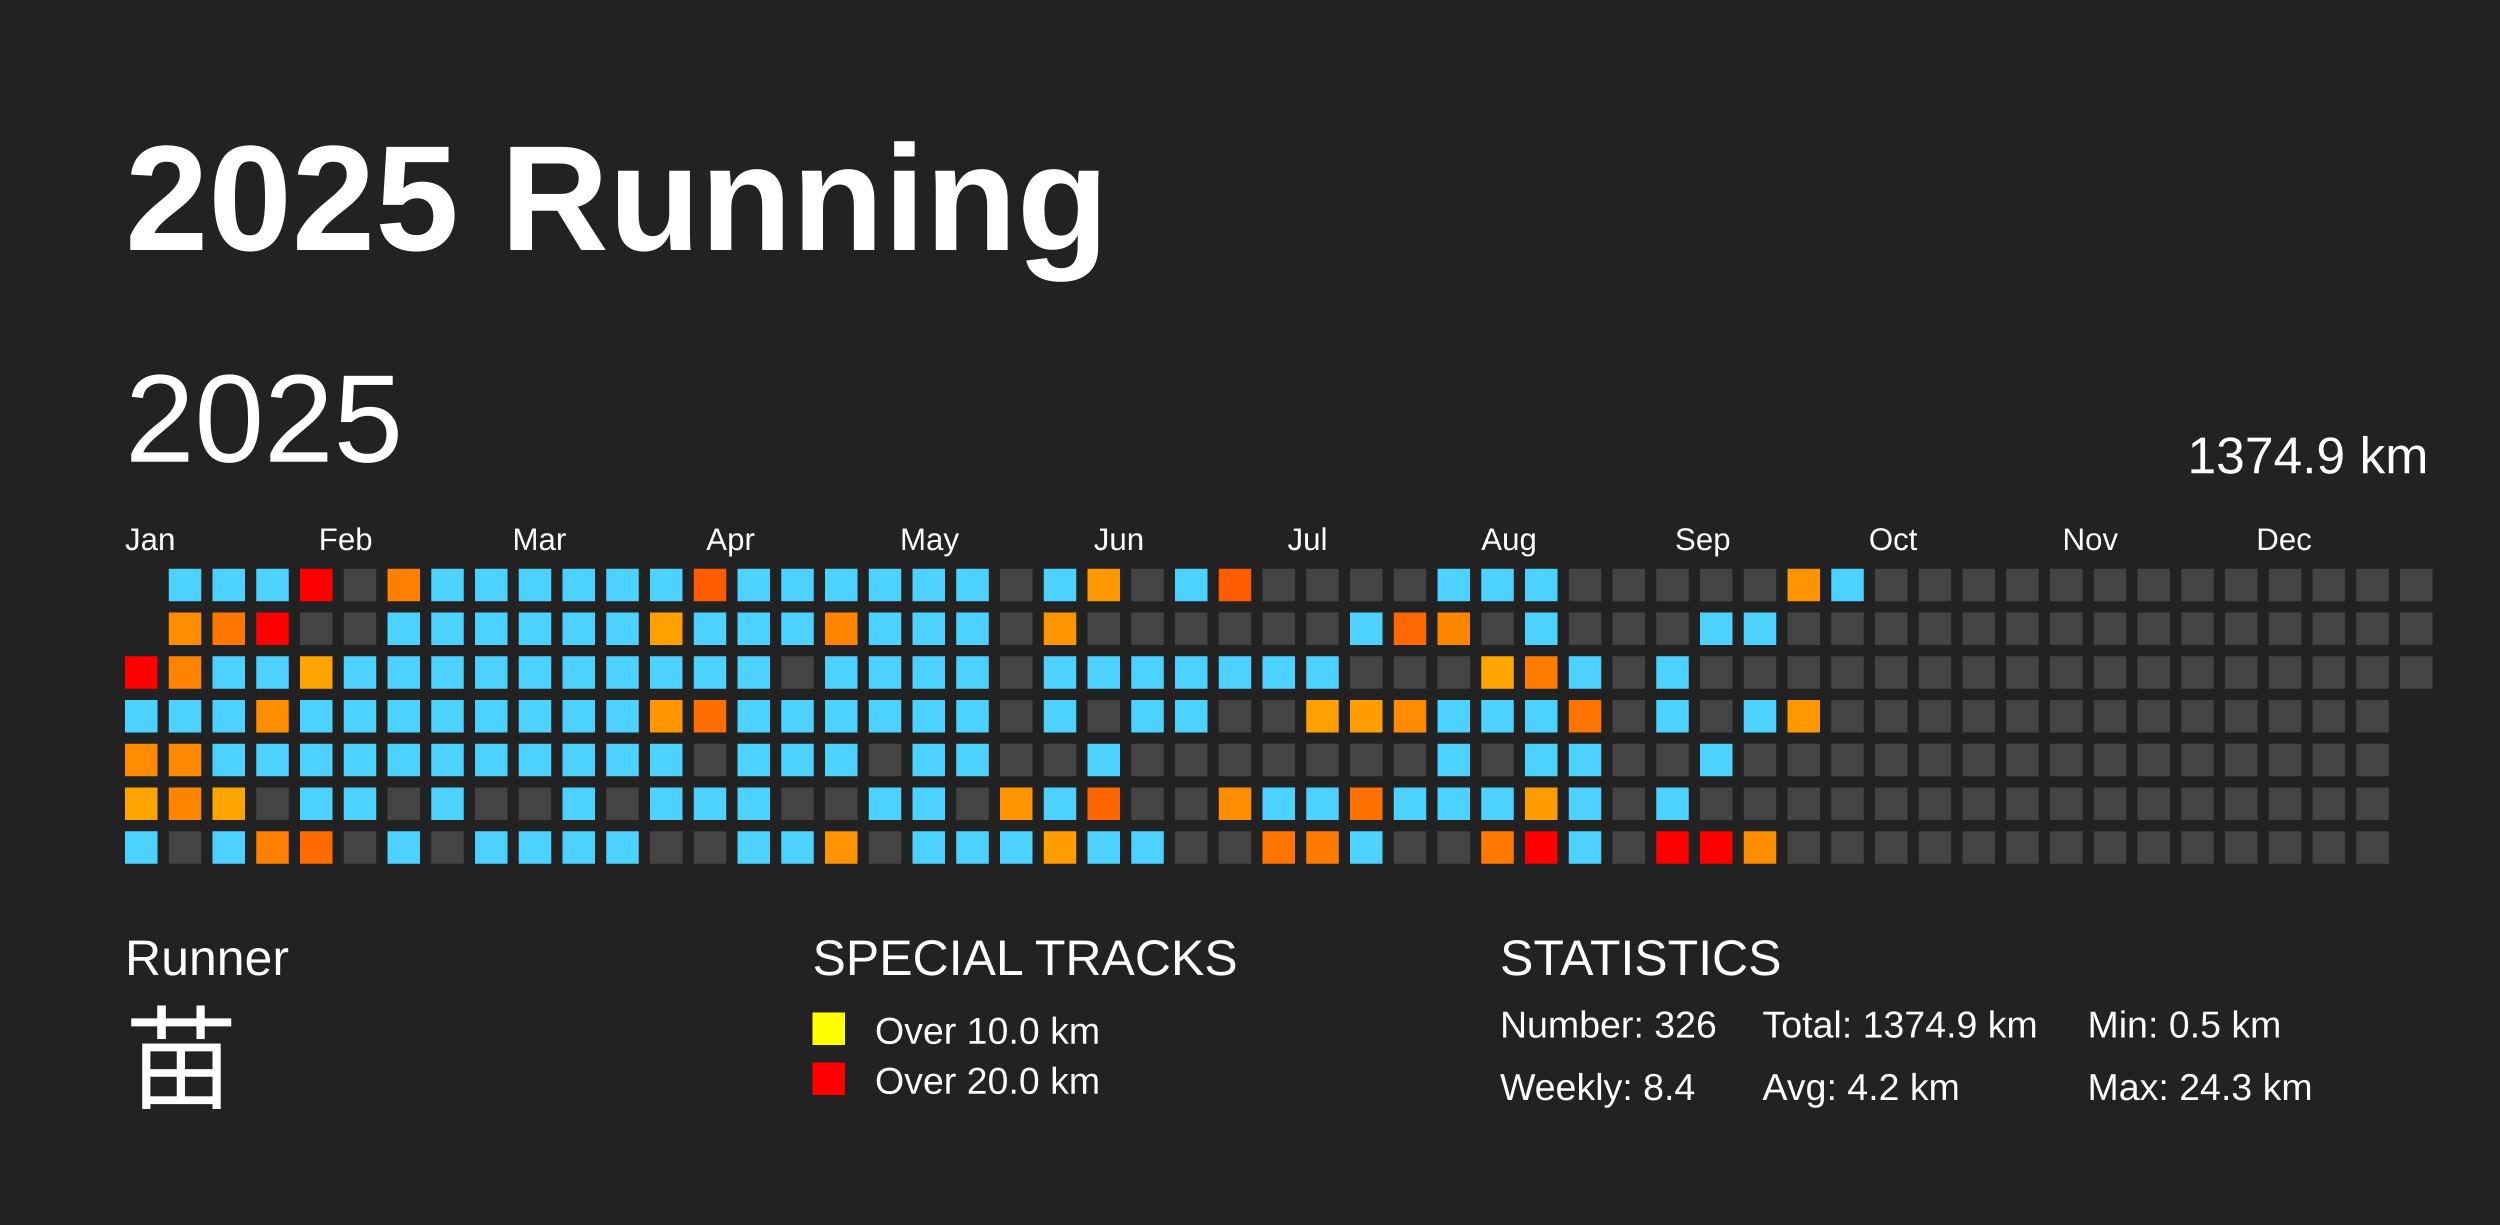
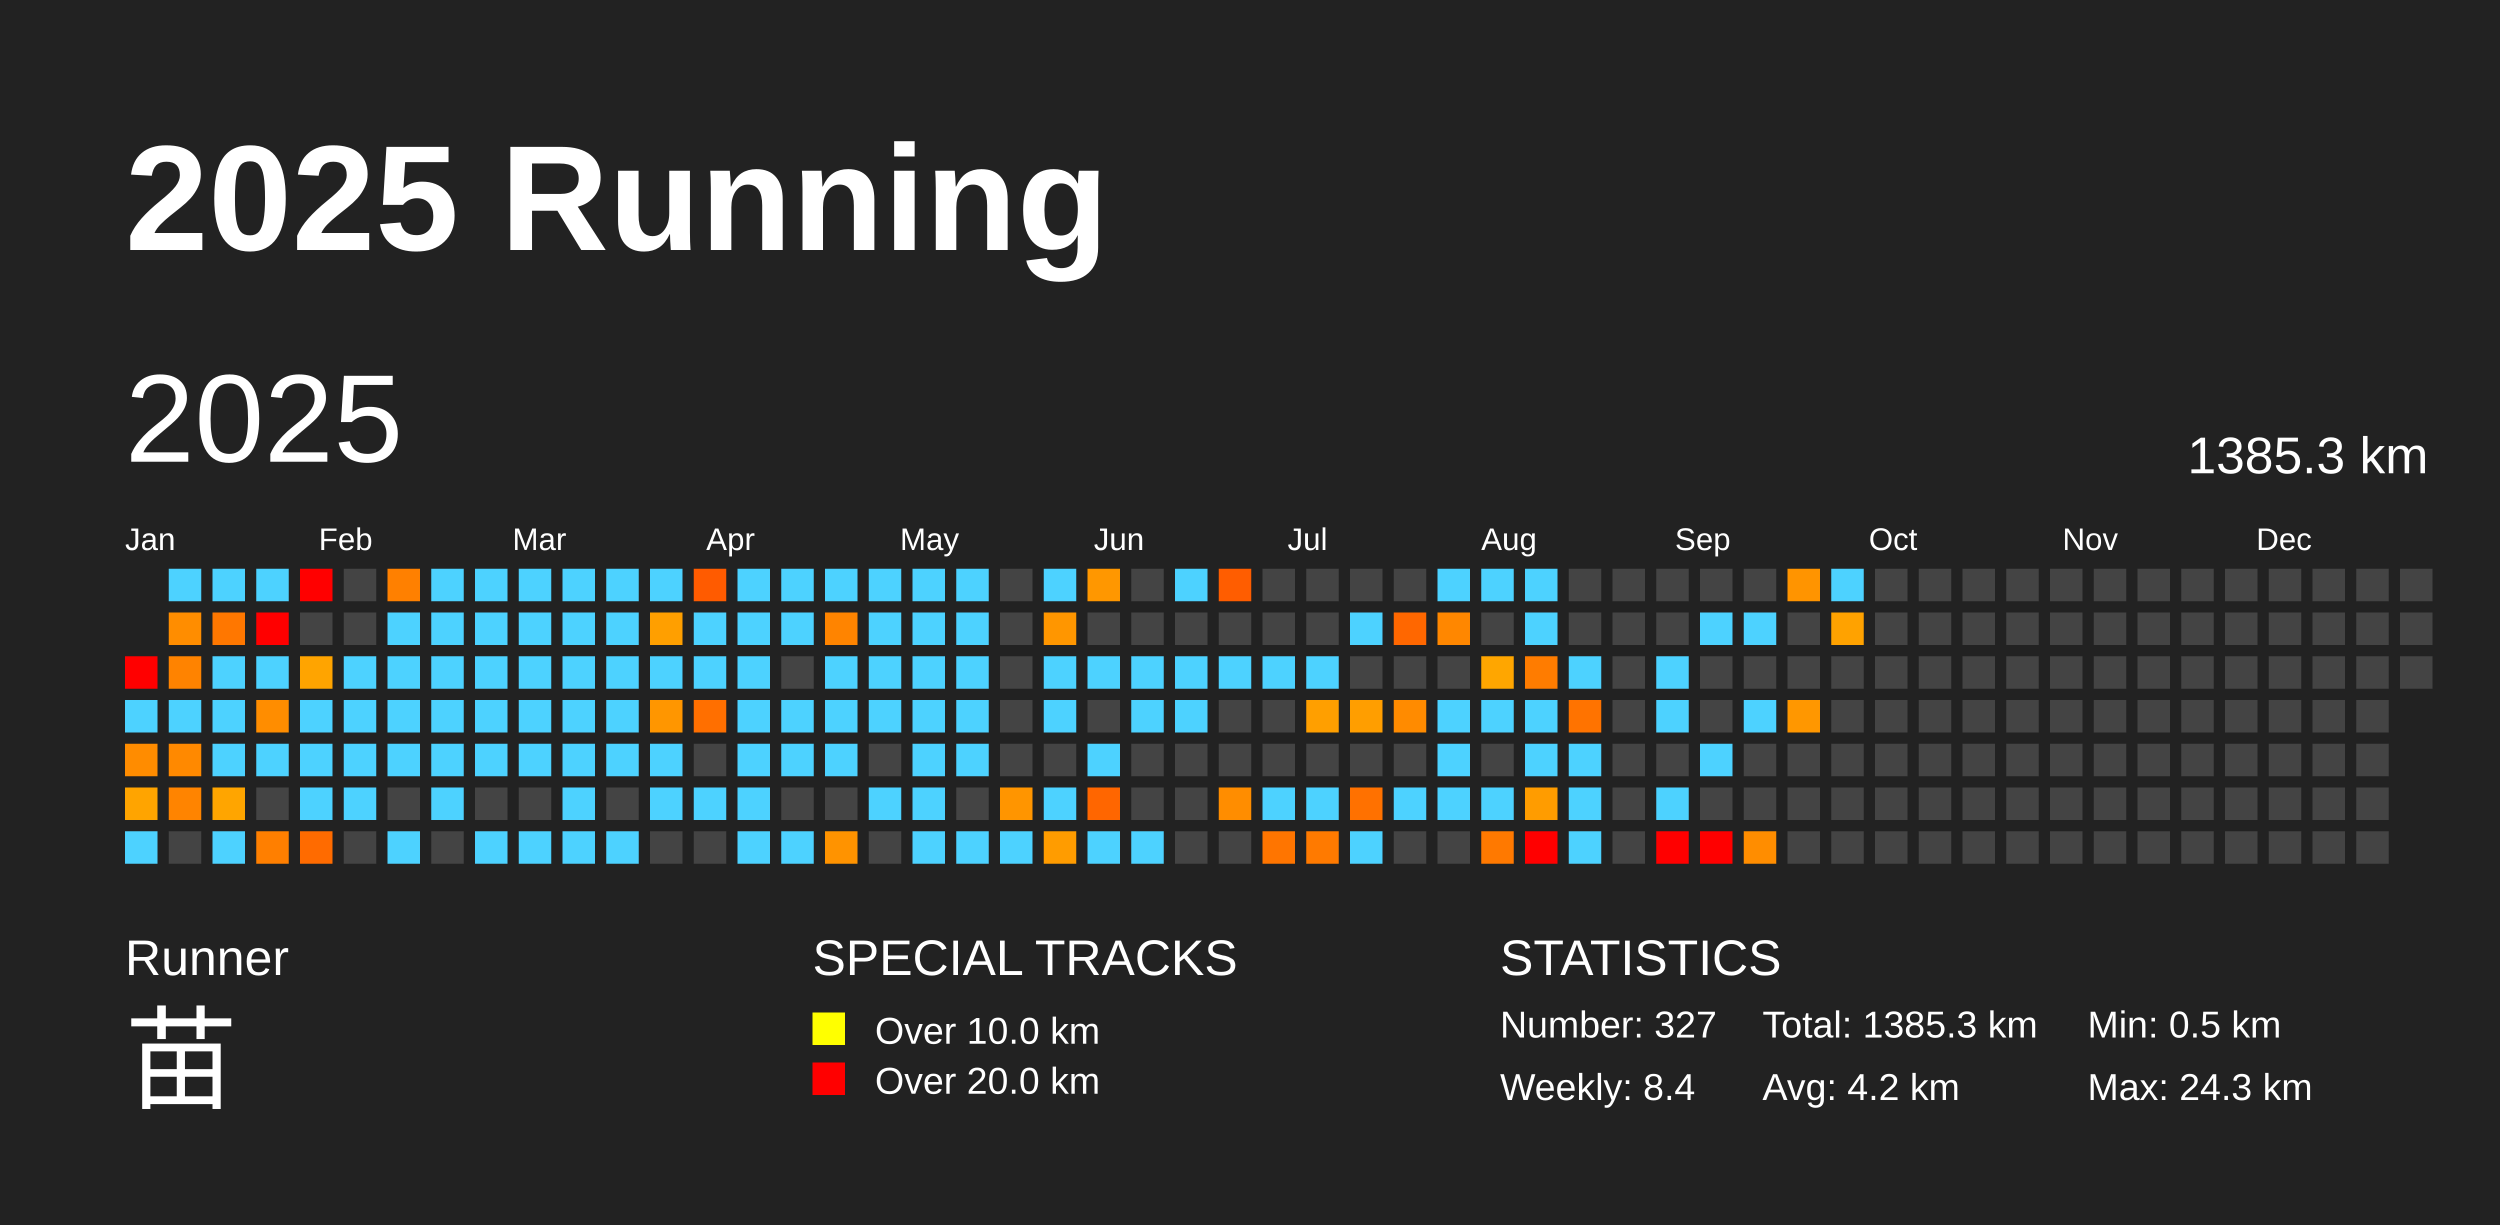
<svg xmlns="http://www.w3.org/2000/svg" baseProfile="full" height="98mm" version="1.1" viewBox="0,0,200,98" width="200mm">
  <defs />
  <rect fill="#222222" height="98" width="200" x="0" y="0" />
  <text fill="#FFFFFF" style="font-size:12px; font-family:Arial; font-weight:bold;" x="10" y="20">2025 Running</text>
  <text fill="#FFFFFF" style="font-size:4px; font-family:Arial" x="10" y="78">Runner</text>
  <text fill="#FFFFFF" style="font-size:9px; font-family:Arial" x="10" y="88">苗</text>
  <text fill="#FFFFFF" style="font-size:4px; font-family:Arial" x="65" y="78">SPECIAL TRACKS</text>
  <rect fill="yellow" height="2.6" width="2.6" x="65" y="81" />
  <text fill="#FFFFFF" style="font-size:3px; font-family:Arial" x="70" y="83.5">Over 10.0 km</text>
  <rect fill="red" height="2.6" width="2.6" x="65" y="85" />
  <text fill="#FFFFFF" style="font-size:3px; font-family:Arial" x="70" y="87.5">Over 20.0 km</text>
  <text fill="#FFFFFF" style="font-size:4px; font-family:Arial" x="120" y="78">STATISTICS</text>
-   <text fill="#FFFFFF" style="font-size:3px; font-family:Arial" x="120" y="83">Number: 326</text>
+   <text fill="#FFFFFF" style="font-size:3px; font-family:Arial" x="120" y="83">Number: 327</text>
  <text fill="#FFFFFF" style="font-size:3px; font-family:Arial" x="120" y="88">Weekly: 8.4</text>
-   <text fill="#FFFFFF" style="font-size:3px; font-family:Arial" x="141" y="83">Total: 1374.9 km</text>
+   <text fill="#FFFFFF" style="font-size:3px; font-family:Arial" x="141" y="83">Total: 1385.3 km</text>
  <text fill="#FFFFFF" style="font-size:3px; font-family:Arial" x="141" y="88">Avg: 4.2 km</text>
  <text fill="#FFFFFF" style="font-size:3px; font-family:Arial" x="167" y="83">Min: 0.5 km</text>
  <text fill="#FFFFFF" style="font-size:3px; font-family:Arial" x="167" y="88">Max: 24.3 km</text>
  <text dominant-baseline="hanging" fill="#FFFFFF" style="font-size:10.0px; font-family:Arial;" x="10" y="30">2025</text>
-   <text dominant-baseline="hanging" fill="#FFFFFF" style="font-size:4.125px; font-family:Arial;" x="175" y="35">1374.9 km</text>
+   <text dominant-baseline="hanging" fill="#FFFFFF" style="font-size:4.125px; font-family:Arial;" x="175" y="35">1385.3 km</text>
  <text fill="#FFFFFF" style="font-size:2.5px; font-family:Arial" x="10.0" y="44">Jan</text>
  <text fill="#FFFFFF" style="font-size:2.5px; font-family:Arial" x="25.5" y="44">Feb</text>
  <text fill="#FFFFFF" style="font-size:2.5px; font-family:Arial" x="41.0" y="44">Mar</text>
  <text fill="#FFFFFF" style="font-size:2.5px; font-family:Arial" x="56.5" y="44">Apr</text>
  <text fill="#FFFFFF" style="font-size:2.5px; font-family:Arial" x="72.0" y="44">May</text>
  <text fill="#FFFFFF" style="font-size:2.5px; font-family:Arial" x="87.5" y="44">Jun</text>
  <text fill="#FFFFFF" style="font-size:2.5px; font-family:Arial" x="103.0" y="44">Jul</text>
  <text fill="#FFFFFF" style="font-size:2.5px; font-family:Arial" x="118.5" y="44">Aug</text>
  <text fill="#FFFFFF" style="font-size:2.5px; font-family:Arial" x="134.0" y="44">Sep</text>
  <text fill="#FFFFFF" style="font-size:2.5px; font-family:Arial" x="149.5" y="44">Oct</text>
  <text fill="#FFFFFF" style="font-size:2.5px; font-family:Arial" x="165.0" y="44">Nov</text>
  <text fill="#FFFFFF" style="font-size:2.5px; font-family:Arial" x="180.5" y="44">Dec</text>
  <rect fill="red" height="2.6" width="2.6" x="10.0" y="52.5" />
  <rect fill="#4dd2ff" height="2.6" width="2.6" x="10.0" y="56.0" />
  <rect fill="#ff8c00" height="2.6" width="2.6" x="10.0" y="59.5" />
  <rect fill="#ffa400" height="2.6" width="2.6" x="10.0" y="63.0" />
  <rect fill="#4dd2ff" height="2.6" width="2.6" x="10.0" y="66.5" />
  <rect fill="#4dd2ff" height="2.6" width="2.6" x="13.5" y="45.5" />
  <rect fill="#ff8d00" height="2.6" width="2.6" x="13.5" y="49.0" />
  <rect fill="#ff8300" height="2.6" width="2.6" x="13.5" y="52.5" />
  <rect fill="#4dd2ff" height="2.6" width="2.6" x="13.5" y="56.0" />
  <rect fill="#ff8900" height="2.6" width="2.6" x="13.5" y="59.5" />
  <rect fill="#ff8400" height="2.6" width="2.6" x="13.5" y="63.0" />
  <rect fill="#444444" height="2.6" width="2.6" x="13.5" y="66.5" />
  <rect fill="#4dd2ff" height="2.6" width="2.6" x="17.0" y="45.5" />
  <rect fill="#ff7700" height="2.6" width="2.6" x="17.0" y="49.0" />
  <rect fill="#4dd2ff" height="2.6" width="2.6" x="17.0" y="52.5" />
  <rect fill="#4dd2ff" height="2.6" width="2.6" x="17.0" y="56.0" />
  <rect fill="#4dd2ff" height="2.6" width="2.6" x="17.0" y="59.5" />
  <rect fill="#ffa500" height="2.6" width="2.6" x="17.0" y="63.0" />
  <rect fill="#4dd2ff" height="2.6" width="2.6" x="17.0" y="66.5" />
  <rect fill="#4dd2ff" height="2.6" width="2.6" x="20.5" y="45.5" />
  <rect fill="red" height="2.6" width="2.6" x="20.5" y="49.0" />
  <rect fill="#4dd2ff" height="2.6" width="2.6" x="20.5" y="52.5" />
  <rect fill="#ff8d00" height="2.6" width="2.6" x="20.5" y="56.0" />
  <rect fill="#4dd2ff" height="2.6" width="2.6" x="20.5" y="59.5" />
  <rect fill="#444444" height="2.6" width="2.6" x="20.5" y="63.0" />
  <rect fill="#ff7f00" height="2.6" width="2.6" x="20.5" y="66.5" />
  <rect fill="red" height="2.6" width="2.6" x="24.0" y="45.5" />
  <rect fill="#444444" height="2.6" width="2.6" x="24.0" y="49.0" />
  <rect fill="#ffa400" height="2.6" width="2.6" x="24.0" y="52.5" />
  <rect fill="#4dd2ff" height="2.6" width="2.6" x="24.0" y="56.0" />
  <rect fill="#4dd2ff" height="2.6" width="2.6" x="24.0" y="59.5" />
  <rect fill="#4dd2ff" height="2.6" width="2.6" x="24.0" y="63.0" />
  <rect fill="#ff6b00" height="2.6" width="2.6" x="24.0" y="66.5" />
  <rect fill="#444444" height="2.6" width="2.6" x="27.5" y="45.5" />
  <rect fill="#444444" height="2.6" width="2.6" x="27.5" y="49.0" />
  <rect fill="#4dd2ff" height="2.6" width="2.6" x="27.5" y="52.5" />
  <rect fill="#4dd2ff" height="2.6" width="2.6" x="27.5" y="56.0" />
  <rect fill="#4dd2ff" height="2.6" width="2.6" x="27.5" y="59.5" />
  <rect fill="#4dd2ff" height="2.6" width="2.6" x="27.5" y="63.0" />
  <rect fill="#444444" height="2.6" width="2.6" x="27.5" y="66.5" />
  <rect fill="#ff8000" height="2.6" width="2.6" x="31.0" y="45.5" />
  <rect fill="#4dd2ff" height="2.6" width="2.6" x="31.0" y="49.0" />
  <rect fill="#4dd2ff" height="2.6" width="2.6" x="31.0" y="52.5" />
  <rect fill="#4dd2ff" height="2.6" width="2.6" x="31.0" y="56.0" />
  <rect fill="#4dd2ff" height="2.6" width="2.6" x="31.0" y="59.5" />
  <rect fill="#444444" height="2.6" width="2.6" x="31.0" y="63.0" />
  <rect fill="#4dd2ff" height="2.6" width="2.6" x="31.0" y="66.5" />
  <rect fill="#4dd2ff" height="2.6" width="2.6" x="34.5" y="45.5" />
  <rect fill="#4dd2ff" height="2.6" width="2.6" x="34.5" y="49.0" />
  <rect fill="#4dd2ff" height="2.6" width="2.6" x="34.5" y="52.5" />
  <rect fill="#4dd2ff" height="2.6" width="2.6" x="34.5" y="56.0" />
  <rect fill="#4dd2ff" height="2.6" width="2.6" x="34.5" y="59.5" />
  <rect fill="#4dd2ff" height="2.6" width="2.6" x="34.5" y="63.0" />
  <rect fill="#444444" height="2.6" width="2.6" x="34.5" y="66.5" />
  <rect fill="#4dd2ff" height="2.6" width="2.6" x="38.0" y="45.5" />
  <rect fill="#4dd2ff" height="2.6" width="2.6" x="38.0" y="49.0" />
  <rect fill="#4dd2ff" height="2.6" width="2.6" x="38.0" y="52.5" />
  <rect fill="#4dd2ff" height="2.6" width="2.6" x="38.0" y="56.0" />
  <rect fill="#4dd2ff" height="2.6" width="2.6" x="38.0" y="59.5" />
  <rect fill="#444444" height="2.6" width="2.6" x="38.0" y="63.0" />
  <rect fill="#4dd2ff" height="2.6" width="2.6" x="38.0" y="66.5" />
  <rect fill="#4dd2ff" height="2.6" width="2.6" x="41.5" y="45.5" />
  <rect fill="#4dd2ff" height="2.6" width="2.6" x="41.5" y="49.0" />
  <rect fill="#4dd2ff" height="2.6" width="2.6" x="41.5" y="52.5" />
  <rect fill="#4dd2ff" height="2.6" width="2.6" x="41.5" y="56.0" />
  <rect fill="#4dd2ff" height="2.6" width="2.6" x="41.5" y="59.5" />
  <rect fill="#444444" height="2.6" width="2.6" x="41.5" y="63.0" />
  <rect fill="#4dd2ff" height="2.6" width="2.6" x="41.5" y="66.5" />
  <rect fill="#4dd2ff" height="2.6" width="2.6" x="45.0" y="45.5" />
  <rect fill="#4dd2ff" height="2.6" width="2.6" x="45.0" y="49.0" />
  <rect fill="#4dd2ff" height="2.6" width="2.6" x="45.0" y="52.5" />
  <rect fill="#4dd2ff" height="2.6" width="2.6" x="45.0" y="56.0" />
  <rect fill="#4dd2ff" height="2.6" width="2.6" x="45.0" y="59.5" />
  <rect fill="#4dd2ff" height="2.6" width="2.6" x="45.0" y="63.0" />
  <rect fill="#4dd2ff" height="2.6" width="2.6" x="45.0" y="66.5" />
  <rect fill="#4dd2ff" height="2.6" width="2.6" x="48.5" y="45.5" />
  <rect fill="#4dd2ff" height="2.6" width="2.6" x="48.5" y="49.0" />
  <rect fill="#4dd2ff" height="2.6" width="2.6" x="48.5" y="52.5" />
  <rect fill="#4dd2ff" height="2.6" width="2.6" x="48.5" y="56.0" />
  <rect fill="#4dd2ff" height="2.6" width="2.6" x="48.5" y="59.5" />
  <rect fill="#444444" height="2.6" width="2.6" x="48.5" y="63.0" />
  <rect fill="#4dd2ff" height="2.6" width="2.6" x="48.5" y="66.5" />
  <rect fill="#4dd2ff" height="2.6" width="2.6" x="52.0" y="45.5" />
  <rect fill="#ff9f00" height="2.6" width="2.6" x="52.0" y="49.0" />
  <rect fill="#4dd2ff" height="2.6" width="2.6" x="52.0" y="52.5" />
  <rect fill="#ff9600" height="2.6" width="2.6" x="52.0" y="56.0" />
  <rect fill="#4dd2ff" height="2.6" width="2.6" x="52.0" y="59.5" />
  <rect fill="#4dd2ff" height="2.6" width="2.6" x="52.0" y="63.0" />
  <rect fill="#444444" height="2.6" width="2.6" x="52.0" y="66.5" />
  <rect fill="#ff5b00" height="2.6" width="2.6" x="55.5" y="45.5" />
  <rect fill="#4dd2ff" height="2.6" width="2.6" x="55.5" y="49.0" />
  <rect fill="#4dd2ff" height="2.6" width="2.6" x="55.5" y="52.5" />
  <rect fill="#ff6f00" height="2.6" width="2.6" x="55.5" y="56.0" />
  <rect fill="#444444" height="2.6" width="2.6" x="55.5" y="59.5" />
  <rect fill="#4dd2ff" height="2.6" width="2.6" x="55.5" y="63.0" />
  <rect fill="#444444" height="2.6" width="2.6" x="55.5" y="66.5" />
  <rect fill="#4dd2ff" height="2.6" width="2.6" x="59.0" y="45.5" />
  <rect fill="#4dd2ff" height="2.6" width="2.6" x="59.0" y="49.0" />
  <rect fill="#4dd2ff" height="2.6" width="2.6" x="59.0" y="52.5" />
  <rect fill="#4dd2ff" height="2.6" width="2.6" x="59.0" y="56.0" />
  <rect fill="#4dd2ff" height="2.6" width="2.6" x="59.0" y="59.5" />
  <rect fill="#4dd2ff" height="2.6" width="2.6" x="59.0" y="63.0" />
  <rect fill="#4dd2ff" height="2.6" width="2.6" x="59.0" y="66.5" />
  <rect fill="#4dd2ff" height="2.6" width="2.6" x="62.5" y="45.5" />
  <rect fill="#4dd2ff" height="2.6" width="2.6" x="62.5" y="49.0" />
  <rect fill="#444444" height="2.6" width="2.6" x="62.5" y="52.5" />
  <rect fill="#4dd2ff" height="2.6" width="2.6" x="62.5" y="56.0" />
  <rect fill="#4dd2ff" height="2.6" width="2.6" x="62.5" y="59.5" />
  <rect fill="#444444" height="2.6" width="2.6" x="62.5" y="63.0" />
  <rect fill="#4dd2ff" height="2.6" width="2.6" x="62.5" y="66.5" />
  <rect fill="#4dd2ff" height="2.6" width="2.6" x="66.0" y="45.5" />
  <rect fill="#ff8400" height="2.6" width="2.6" x="66.0" y="49.0" />
  <rect fill="#4dd2ff" height="2.6" width="2.6" x="66.0" y="52.5" />
  <rect fill="#4dd2ff" height="2.6" width="2.6" x="66.0" y="56.0" />
  <rect fill="#4dd2ff" height="2.6" width="2.6" x="66.0" y="59.5" />
  <rect fill="#444444" height="2.6" width="2.6" x="66.0" y="63.0" />
  <rect fill="#ff9300" height="2.6" width="2.6" x="66.0" y="66.5" />
  <rect fill="#4dd2ff" height="2.6" width="2.6" x="69.5" y="45.5" />
  <rect fill="#4dd2ff" height="2.6" width="2.6" x="69.5" y="49.0" />
  <rect fill="#4dd2ff" height="2.6" width="2.6" x="69.5" y="52.5" />
  <rect fill="#4dd2ff" height="2.6" width="2.6" x="69.5" y="56.0" />
  <rect fill="#444444" height="2.6" width="2.6" x="69.5" y="59.5" />
  <rect fill="#4dd2ff" height="2.6" width="2.6" x="69.5" y="63.0" />
  <rect fill="#444444" height="2.6" width="2.6" x="69.5" y="66.5" />
  <rect fill="#4dd2ff" height="2.6" width="2.6" x="73.0" y="45.5" />
  <rect fill="#4dd2ff" height="2.6" width="2.6" x="73.0" y="49.0" />
  <rect fill="#4dd2ff" height="2.6" width="2.6" x="73.0" y="52.5" />
  <rect fill="#4dd2ff" height="2.6" width="2.6" x="73.0" y="56.0" />
  <rect fill="#4dd2ff" height="2.6" width="2.6" x="73.0" y="59.5" />
  <rect fill="#4dd2ff" height="2.6" width="2.6" x="73.0" y="63.0" />
  <rect fill="#4dd2ff" height="2.6" width="2.6" x="73.0" y="66.5" />
  <rect fill="#4dd2ff" height="2.6" width="2.6" x="76.5" y="45.5" />
  <rect fill="#4dd2ff" height="2.6" width="2.6" x="76.5" y="49.0" />
  <rect fill="#4dd2ff" height="2.6" width="2.6" x="76.5" y="52.5" />
  <rect fill="#4dd2ff" height="2.6" width="2.6" x="76.5" y="56.0" />
  <rect fill="#4dd2ff" height="2.6" width="2.6" x="76.5" y="59.5" />
  <rect fill="#444444" height="2.6" width="2.6" x="76.5" y="63.0" />
  <rect fill="#4dd2ff" height="2.6" width="2.6" x="76.5" y="66.5" />
  <rect fill="#444444" height="2.6" width="2.6" x="80.0" y="45.5" />
  <rect fill="#444444" height="2.6" width="2.6" x="80.0" y="49.0" />
  <rect fill="#444444" height="2.6" width="2.6" x="80.0" y="52.5" />
  <rect fill="#444444" height="2.6" width="2.6" x="80.0" y="56.0" />
  <rect fill="#444444" height="2.6" width="2.6" x="80.0" y="59.5" />
  <rect fill="#ff9500" height="2.6" width="2.6" x="80.0" y="63.0" />
  <rect fill="#4dd2ff" height="2.6" width="2.6" x="80.0" y="66.5" />
  <rect fill="#4dd2ff" height="2.6" width="2.6" x="83.5" y="45.5" />
  <rect fill="#ff9600" height="2.6" width="2.6" x="83.5" y="49.0" />
  <rect fill="#4dd2ff" height="2.6" width="2.6" x="83.5" y="52.5" />
  <rect fill="#4dd2ff" height="2.6" width="2.6" x="83.5" y="56.0" />
  <rect fill="#444444" height="2.6" width="2.6" x="83.5" y="59.5" />
  <rect fill="#4dd2ff" height="2.6" width="2.6" x="83.5" y="63.0" />
  <rect fill="#ff9c00" height="2.6" width="2.6" x="83.5" y="66.5" />
  <rect fill="#ff9700" height="2.6" width="2.6" x="87.0" y="45.5" />
  <rect fill="#444444" height="2.6" width="2.6" x="87.0" y="49.0" />
  <rect fill="#4dd2ff" height="2.6" width="2.6" x="87.0" y="52.5" />
  <rect fill="#444444" height="2.6" width="2.6" x="87.0" y="56.0" />
  <rect fill="#4dd2ff" height="2.6" width="2.6" x="87.0" y="59.5" />
  <rect fill="#ff6600" height="2.6" width="2.6" x="87.0" y="63.0" />
  <rect fill="#4dd2ff" height="2.6" width="2.6" x="87.0" y="66.5" />
  <rect fill="#444444" height="2.6" width="2.6" x="90.5" y="45.5" />
  <rect fill="#444444" height="2.6" width="2.6" x="90.5" y="49.0" />
  <rect fill="#4dd2ff" height="2.6" width="2.6" x="90.5" y="52.5" />
  <rect fill="#4dd2ff" height="2.6" width="2.6" x="90.5" y="56.0" />
  <rect fill="#444444" height="2.6" width="2.6" x="90.5" y="59.5" />
  <rect fill="#444444" height="2.6" width="2.6" x="90.5" y="63.0" />
  <rect fill="#4dd2ff" height="2.6" width="2.6" x="90.5" y="66.5" />
  <rect fill="#4dd2ff" height="2.6" width="2.6" x="94.0" y="45.5" />
  <rect fill="#444444" height="2.6" width="2.6" x="94.0" y="49.0" />
  <rect fill="#4dd2ff" height="2.6" width="2.6" x="94.0" y="52.5" />
  <rect fill="#4dd2ff" height="2.6" width="2.6" x="94.0" y="56.0" />
  <rect fill="#444444" height="2.6" width="2.6" x="94.0" y="59.5" />
  <rect fill="#444444" height="2.6" width="2.6" x="94.0" y="63.0" />
  <rect fill="#444444" height="2.6" width="2.6" x="94.0" y="66.5" />
  <rect fill="#ff5d00" height="2.6" width="2.6" x="97.5" y="45.5" />
  <rect fill="#444444" height="2.6" width="2.6" x="97.5" y="49.0" />
  <rect fill="#4dd2ff" height="2.6" width="2.6" x="97.5" y="52.5" />
  <rect fill="#444444" height="2.6" width="2.6" x="97.5" y="56.0" />
  <rect fill="#444444" height="2.6" width="2.6" x="97.5" y="59.5" />
  <rect fill="#ff8d00" height="2.6" width="2.6" x="97.5" y="63.0" />
  <rect fill="#444444" height="2.6" width="2.6" x="97.5" y="66.5" />
  <rect fill="#444444" height="2.6" width="2.6" x="101.0" y="45.5" />
  <rect fill="#444444" height="2.6" width="2.6" x="101.0" y="49.0" />
  <rect fill="#4dd2ff" height="2.6" width="2.6" x="101.0" y="52.5" />
  <rect fill="#444444" height="2.6" width="2.6" x="101.0" y="56.0" />
  <rect fill="#444444" height="2.6" width="2.6" x="101.0" y="59.5" />
  <rect fill="#4dd2ff" height="2.6" width="2.6" x="101.0" y="63.0" />
  <rect fill="#ff7500" height="2.6" width="2.6" x="101.0" y="66.5" />
  <rect fill="#444444" height="2.6" width="2.6" x="104.5" y="45.5" />
  <rect fill="#444444" height="2.6" width="2.6" x="104.5" y="49.0" />
  <rect fill="#4dd2ff" height="2.6" width="2.6" x="104.5" y="52.5" />
  <rect fill="#ff9f00" height="2.6" width="2.6" x="104.5" y="56.0" />
  <rect fill="#444444" height="2.6" width="2.6" x="104.5" y="59.5" />
  <rect fill="#4dd2ff" height="2.6" width="2.6" x="104.5" y="63.0" />
  <rect fill="#ff7a00" height="2.6" width="2.6" x="104.5" y="66.5" />
  <rect fill="#444444" height="2.6" width="2.6" x="108.0" y="45.5" />
  <rect fill="#4dd2ff" height="2.6" width="2.6" x="108.0" y="49.0" />
  <rect fill="#444444" height="2.6" width="2.6" x="108.0" y="52.5" />
  <rect fill="#ff9e00" height="2.6" width="2.6" x="108.0" y="56.0" />
  <rect fill="#444444" height="2.6" width="2.6" x="108.0" y="59.5" />
  <rect fill="#ff7100" height="2.6" width="2.6" x="108.0" y="63.0" />
  <rect fill="#4dd2ff" height="2.6" width="2.6" x="108.0" y="66.5" />
  <rect fill="#444444" height="2.6" width="2.6" x="111.5" y="45.5" />
  <rect fill="#ff6700" height="2.6" width="2.6" x="111.5" y="49.0" />
  <rect fill="#444444" height="2.6" width="2.6" x="111.5" y="52.5" />
  <rect fill="#ff8b00" height="2.6" width="2.6" x="111.5" y="56.0" />
  <rect fill="#444444" height="2.6" width="2.6" x="111.5" y="59.5" />
  <rect fill="#4dd2ff" height="2.6" width="2.6" x="111.5" y="63.0" />
  <rect fill="#444444" height="2.6" width="2.6" x="111.5" y="66.5" />
  <rect fill="#4dd2ff" height="2.6" width="2.6" x="115.0" y="45.5" />
  <rect fill="#ff8700" height="2.6" width="2.6" x="115.0" y="49.0" />
  <rect fill="#444444" height="2.6" width="2.6" x="115.0" y="52.5" />
  <rect fill="#4dd2ff" height="2.6" width="2.6" x="115.0" y="56.0" />
  <rect fill="#4dd2ff" height="2.6" width="2.6" x="115.0" y="59.5" />
  <rect fill="#4dd2ff" height="2.6" width="2.6" x="115.0" y="63.0" />
  <rect fill="#444444" height="2.6" width="2.6" x="115.0" y="66.5" />
  <rect fill="#4dd2ff" height="2.6" width="2.6" x="118.5" y="45.5" />
  <rect fill="#444444" height="2.6" width="2.6" x="118.5" y="49.0" />
  <rect fill="#ffa600" height="2.6" width="2.6" x="118.5" y="52.5" />
  <rect fill="#4dd2ff" height="2.6" width="2.6" x="118.5" y="56.0" />
  <rect fill="#444444" height="2.6" width="2.6" x="118.5" y="59.5" />
  <rect fill="#4dd2ff" height="2.6" width="2.6" x="118.5" y="63.0" />
  <rect fill="#ff7900" height="2.6" width="2.6" x="118.5" y="66.5" />
  <rect fill="#4dd2ff" height="2.6" width="2.6" x="122.0" y="45.5" />
  <rect fill="#4dd2ff" height="2.6" width="2.6" x="122.0" y="49.0" />
  <rect fill="#ff7c00" height="2.6" width="2.6" x="122.0" y="52.5" />
  <rect fill="#4dd2ff" height="2.6" width="2.6" x="122.0" y="56.0" />
  <rect fill="#4dd2ff" height="2.6" width="2.6" x="122.0" y="59.5" />
  <rect fill="#ff9c00" height="2.6" width="2.6" x="122.0" y="63.0" />
  <rect fill="red" height="2.6" width="2.6" x="122.0" y="66.5" />
  <rect fill="#444444" height="2.6" width="2.6" x="125.5" y="45.5" />
  <rect fill="#444444" height="2.6" width="2.6" x="125.5" y="49.0" />
  <rect fill="#4dd2ff" height="2.6" width="2.6" x="125.5" y="52.5" />
  <rect fill="#ff7300" height="2.6" width="2.6" x="125.5" y="56.0" />
  <rect fill="#4dd2ff" height="2.6" width="2.6" x="125.5" y="59.5" />
  <rect fill="#4dd2ff" height="2.6" width="2.6" x="125.5" y="63.0" />
  <rect fill="#4dd2ff" height="2.6" width="2.6" x="125.5" y="66.5" />
  <rect fill="#444444" height="2.6" width="2.6" x="129.0" y="45.5" />
  <rect fill="#444444" height="2.6" width="2.6" x="129.0" y="49.0" />
  <rect fill="#444444" height="2.6" width="2.6" x="129.0" y="52.5" />
  <rect fill="#444444" height="2.6" width="2.6" x="129.0" y="56.0" />
  <rect fill="#444444" height="2.6" width="2.6" x="129.0" y="59.5" />
  <rect fill="#444444" height="2.6" width="2.6" x="129.0" y="63.0" />
  <rect fill="#444444" height="2.6" width="2.6" x="129.0" y="66.5" />
  <rect fill="#444444" height="2.6" width="2.6" x="132.5" y="45.5" />
  <rect fill="#444444" height="2.6" width="2.6" x="132.5" y="49.0" />
  <rect fill="#4dd2ff" height="2.6" width="2.6" x="132.5" y="52.5" />
  <rect fill="#4dd2ff" height="2.6" width="2.6" x="132.5" y="56.0" />
  <rect fill="#444444" height="2.6" width="2.6" x="132.5" y="59.5" />
  <rect fill="#4dd2ff" height="2.6" width="2.6" x="132.5" y="63.0" />
  <rect fill="red" height="2.6" width="2.6" x="132.5" y="66.5" />
  <rect fill="#444444" height="2.6" width="2.6" x="136.0" y="45.5" />
  <rect fill="#4dd2ff" height="2.6" width="2.6" x="136.0" y="49.0" />
  <rect fill="#444444" height="2.6" width="2.6" x="136.0" y="52.5" />
  <rect fill="#444444" height="2.6" width="2.6" x="136.0" y="56.0" />
  <rect fill="#4dd2ff" height="2.6" width="2.6" x="136.0" y="59.5" />
  <rect fill="#444444" height="2.6" width="2.6" x="136.0" y="63.0" />
  <rect fill="red" height="2.6" width="2.6" x="136.0" y="66.5" />
  <rect fill="#444444" height="2.6" width="2.6" x="139.5" y="45.5" />
  <rect fill="#4dd2ff" height="2.6" width="2.6" x="139.5" y="49.0" />
  <rect fill="#444444" height="2.6" width="2.6" x="139.5" y="52.5" />
  <rect fill="#4dd2ff" height="2.6" width="2.6" x="139.5" y="56.0" />
  <rect fill="#444444" height="2.6" width="2.6" x="139.5" y="59.5" />
  <rect fill="#444444" height="2.6" width="2.6" x="139.5" y="63.0" />
  <rect fill="#ff8d00" height="2.6" width="2.6" x="139.5" y="66.5" />
  <rect fill="#ff9400" height="2.6" width="2.6" x="143.0" y="45.5" />
  <rect fill="#444444" height="2.6" width="2.6" x="143.0" y="49.0" />
  <rect fill="#444444" height="2.6" width="2.6" x="143.0" y="52.5" />
  <rect fill="#ff9700" height="2.6" width="2.6" x="143.0" y="56.0" />
  <rect fill="#444444" height="2.6" width="2.6" x="143.0" y="59.5" />
  <rect fill="#444444" height="2.6" width="2.6" x="143.0" y="63.0" />
  <rect fill="#444444" height="2.6" width="2.6" x="143.0" y="66.5" />
  <rect fill="#4dd2ff" height="2.6" width="2.6" x="146.5" y="45.5" />
-   <rect fill="#444444" height="2.6" width="2.6" x="146.5" y="49.0" />
+   <rect fill="#ffa200" height="2.6" width="2.6" x="146.5" y="49.0" />
  <rect fill="#444444" height="2.6" width="2.6" x="146.5" y="52.5" />
  <rect fill="#444444" height="2.6" width="2.6" x="146.5" y="56.0" />
  <rect fill="#444444" height="2.6" width="2.6" x="146.5" y="59.5" />
  <rect fill="#444444" height="2.6" width="2.6" x="146.5" y="63.0" />
  <rect fill="#444444" height="2.6" width="2.6" x="146.5" y="66.5" />
  <rect fill="#444444" height="2.6" width="2.6" x="150.0" y="45.5" />
  <rect fill="#444444" height="2.6" width="2.6" x="150.0" y="49.0" />
  <rect fill="#444444" height="2.6" width="2.6" x="150.0" y="52.5" />
  <rect fill="#444444" height="2.6" width="2.6" x="150.0" y="56.0" />
  <rect fill="#444444" height="2.6" width="2.6" x="150.0" y="59.5" />
  <rect fill="#444444" height="2.6" width="2.6" x="150.0" y="63.0" />
  <rect fill="#444444" height="2.6" width="2.6" x="150.0" y="66.5" />
  <rect fill="#444444" height="2.6" width="2.6" x="153.5" y="45.5" />
  <rect fill="#444444" height="2.6" width="2.6" x="153.5" y="49.0" />
  <rect fill="#444444" height="2.6" width="2.6" x="153.5" y="52.5" />
  <rect fill="#444444" height="2.6" width="2.6" x="153.5" y="56.0" />
  <rect fill="#444444" height="2.6" width="2.6" x="153.5" y="59.5" />
  <rect fill="#444444" height="2.6" width="2.6" x="153.5" y="63.0" />
  <rect fill="#444444" height="2.6" width="2.6" x="153.5" y="66.5" />
  <rect fill="#444444" height="2.6" width="2.6" x="157.0" y="45.5" />
  <rect fill="#444444" height="2.6" width="2.6" x="157.0" y="49.0" />
  <rect fill="#444444" height="2.6" width="2.6" x="157.0" y="52.5" />
  <rect fill="#444444" height="2.6" width="2.6" x="157.0" y="56.0" />
  <rect fill="#444444" height="2.6" width="2.6" x="157.0" y="59.5" />
  <rect fill="#444444" height="2.6" width="2.6" x="157.0" y="63.0" />
  <rect fill="#444444" height="2.6" width="2.6" x="157.0" y="66.5" />
  <rect fill="#444444" height="2.6" width="2.6" x="160.5" y="45.5" />
  <rect fill="#444444" height="2.6" width="2.6" x="160.5" y="49.0" />
  <rect fill="#444444" height="2.6" width="2.6" x="160.5" y="52.5" />
  <rect fill="#444444" height="2.6" width="2.6" x="160.5" y="56.0" />
  <rect fill="#444444" height="2.6" width="2.6" x="160.5" y="59.5" />
  <rect fill="#444444" height="2.6" width="2.6" x="160.5" y="63.0" />
  <rect fill="#444444" height="2.6" width="2.6" x="160.5" y="66.5" />
  <rect fill="#444444" height="2.6" width="2.6" x="164.0" y="45.5" />
  <rect fill="#444444" height="2.6" width="2.6" x="164.0" y="49.0" />
  <rect fill="#444444" height="2.6" width="2.6" x="164.0" y="52.5" />
  <rect fill="#444444" height="2.6" width="2.6" x="164.0" y="56.0" />
  <rect fill="#444444" height="2.6" width="2.6" x="164.0" y="59.5" />
  <rect fill="#444444" height="2.6" width="2.6" x="164.0" y="63.0" />
  <rect fill="#444444" height="2.6" width="2.6" x="164.0" y="66.5" />
  <rect fill="#444444" height="2.6" width="2.6" x="167.5" y="45.5" />
  <rect fill="#444444" height="2.6" width="2.6" x="167.5" y="49.0" />
  <rect fill="#444444" height="2.6" width="2.6" x="167.5" y="52.5" />
  <rect fill="#444444" height="2.6" width="2.6" x="167.5" y="56.0" />
  <rect fill="#444444" height="2.6" width="2.6" x="167.5" y="59.5" />
  <rect fill="#444444" height="2.6" width="2.6" x="167.5" y="63.0" />
  <rect fill="#444444" height="2.6" width="2.6" x="167.5" y="66.5" />
  <rect fill="#444444" height="2.6" width="2.6" x="171.0" y="45.5" />
  <rect fill="#444444" height="2.6" width="2.6" x="171.0" y="49.0" />
  <rect fill="#444444" height="2.6" width="2.6" x="171.0" y="52.5" />
  <rect fill="#444444" height="2.6" width="2.6" x="171.0" y="56.0" />
  <rect fill="#444444" height="2.6" width="2.6" x="171.0" y="59.5" />
  <rect fill="#444444" height="2.6" width="2.6" x="171.0" y="63.0" />
  <rect fill="#444444" height="2.6" width="2.6" x="171.0" y="66.5" />
  <rect fill="#444444" height="2.6" width="2.6" x="174.5" y="45.5" />
  <rect fill="#444444" height="2.6" width="2.6" x="174.5" y="49.0" />
  <rect fill="#444444" height="2.6" width="2.6" x="174.5" y="52.5" />
  <rect fill="#444444" height="2.6" width="2.6" x="174.5" y="56.0" />
  <rect fill="#444444" height="2.6" width="2.6" x="174.5" y="59.5" />
  <rect fill="#444444" height="2.6" width="2.6" x="174.5" y="63.0" />
  <rect fill="#444444" height="2.6" width="2.6" x="174.5" y="66.5" />
  <rect fill="#444444" height="2.6" width="2.6" x="178.0" y="45.5" />
  <rect fill="#444444" height="2.6" width="2.6" x="178.0" y="49.0" />
  <rect fill="#444444" height="2.6" width="2.6" x="178.0" y="52.5" />
  <rect fill="#444444" height="2.6" width="2.6" x="178.0" y="56.0" />
  <rect fill="#444444" height="2.6" width="2.6" x="178.0" y="59.5" />
  <rect fill="#444444" height="2.6" width="2.6" x="178.0" y="63.0" />
  <rect fill="#444444" height="2.6" width="2.6" x="178.0" y="66.5" />
  <rect fill="#444444" height="2.6" width="2.6" x="181.5" y="45.5" />
  <rect fill="#444444" height="2.6" width="2.6" x="181.5" y="49.0" />
  <rect fill="#444444" height="2.6" width="2.6" x="181.5" y="52.5" />
  <rect fill="#444444" height="2.6" width="2.6" x="181.5" y="56.0" />
  <rect fill="#444444" height="2.6" width="2.6" x="181.5" y="59.5" />
  <rect fill="#444444" height="2.6" width="2.6" x="181.5" y="63.0" />
  <rect fill="#444444" height="2.6" width="2.6" x="181.5" y="66.5" />
  <rect fill="#444444" height="2.6" width="2.6" x="185.0" y="45.5" />
  <rect fill="#444444" height="2.6" width="2.6" x="185.0" y="49.0" />
  <rect fill="#444444" height="2.6" width="2.6" x="185.0" y="52.5" />
  <rect fill="#444444" height="2.6" width="2.6" x="185.0" y="56.0" />
  <rect fill="#444444" height="2.6" width="2.6" x="185.0" y="59.5" />
  <rect fill="#444444" height="2.6" width="2.6" x="185.0" y="63.0" />
  <rect fill="#444444" height="2.6" width="2.6" x="185.0" y="66.5" />
  <rect fill="#444444" height="2.6" width="2.6" x="188.5" y="45.5" />
  <rect fill="#444444" height="2.6" width="2.6" x="188.5" y="49.0" />
  <rect fill="#444444" height="2.6" width="2.6" x="188.5" y="52.5" />
  <rect fill="#444444" height="2.6" width="2.6" x="188.5" y="56.0" />
  <rect fill="#444444" height="2.6" width="2.6" x="188.5" y="59.5" />
  <rect fill="#444444" height="2.6" width="2.6" x="188.5" y="63.0" />
  <rect fill="#444444" height="2.6" width="2.6" x="188.5" y="66.5" />
  <rect fill="#444444" height="2.6" width="2.6" x="192.0" y="45.5" />
  <rect fill="#444444" height="2.6" width="2.6" x="192.0" y="49.0" />
  <rect fill="#444444" height="2.6" width="2.6" x="192.0" y="52.5" />
</svg>
